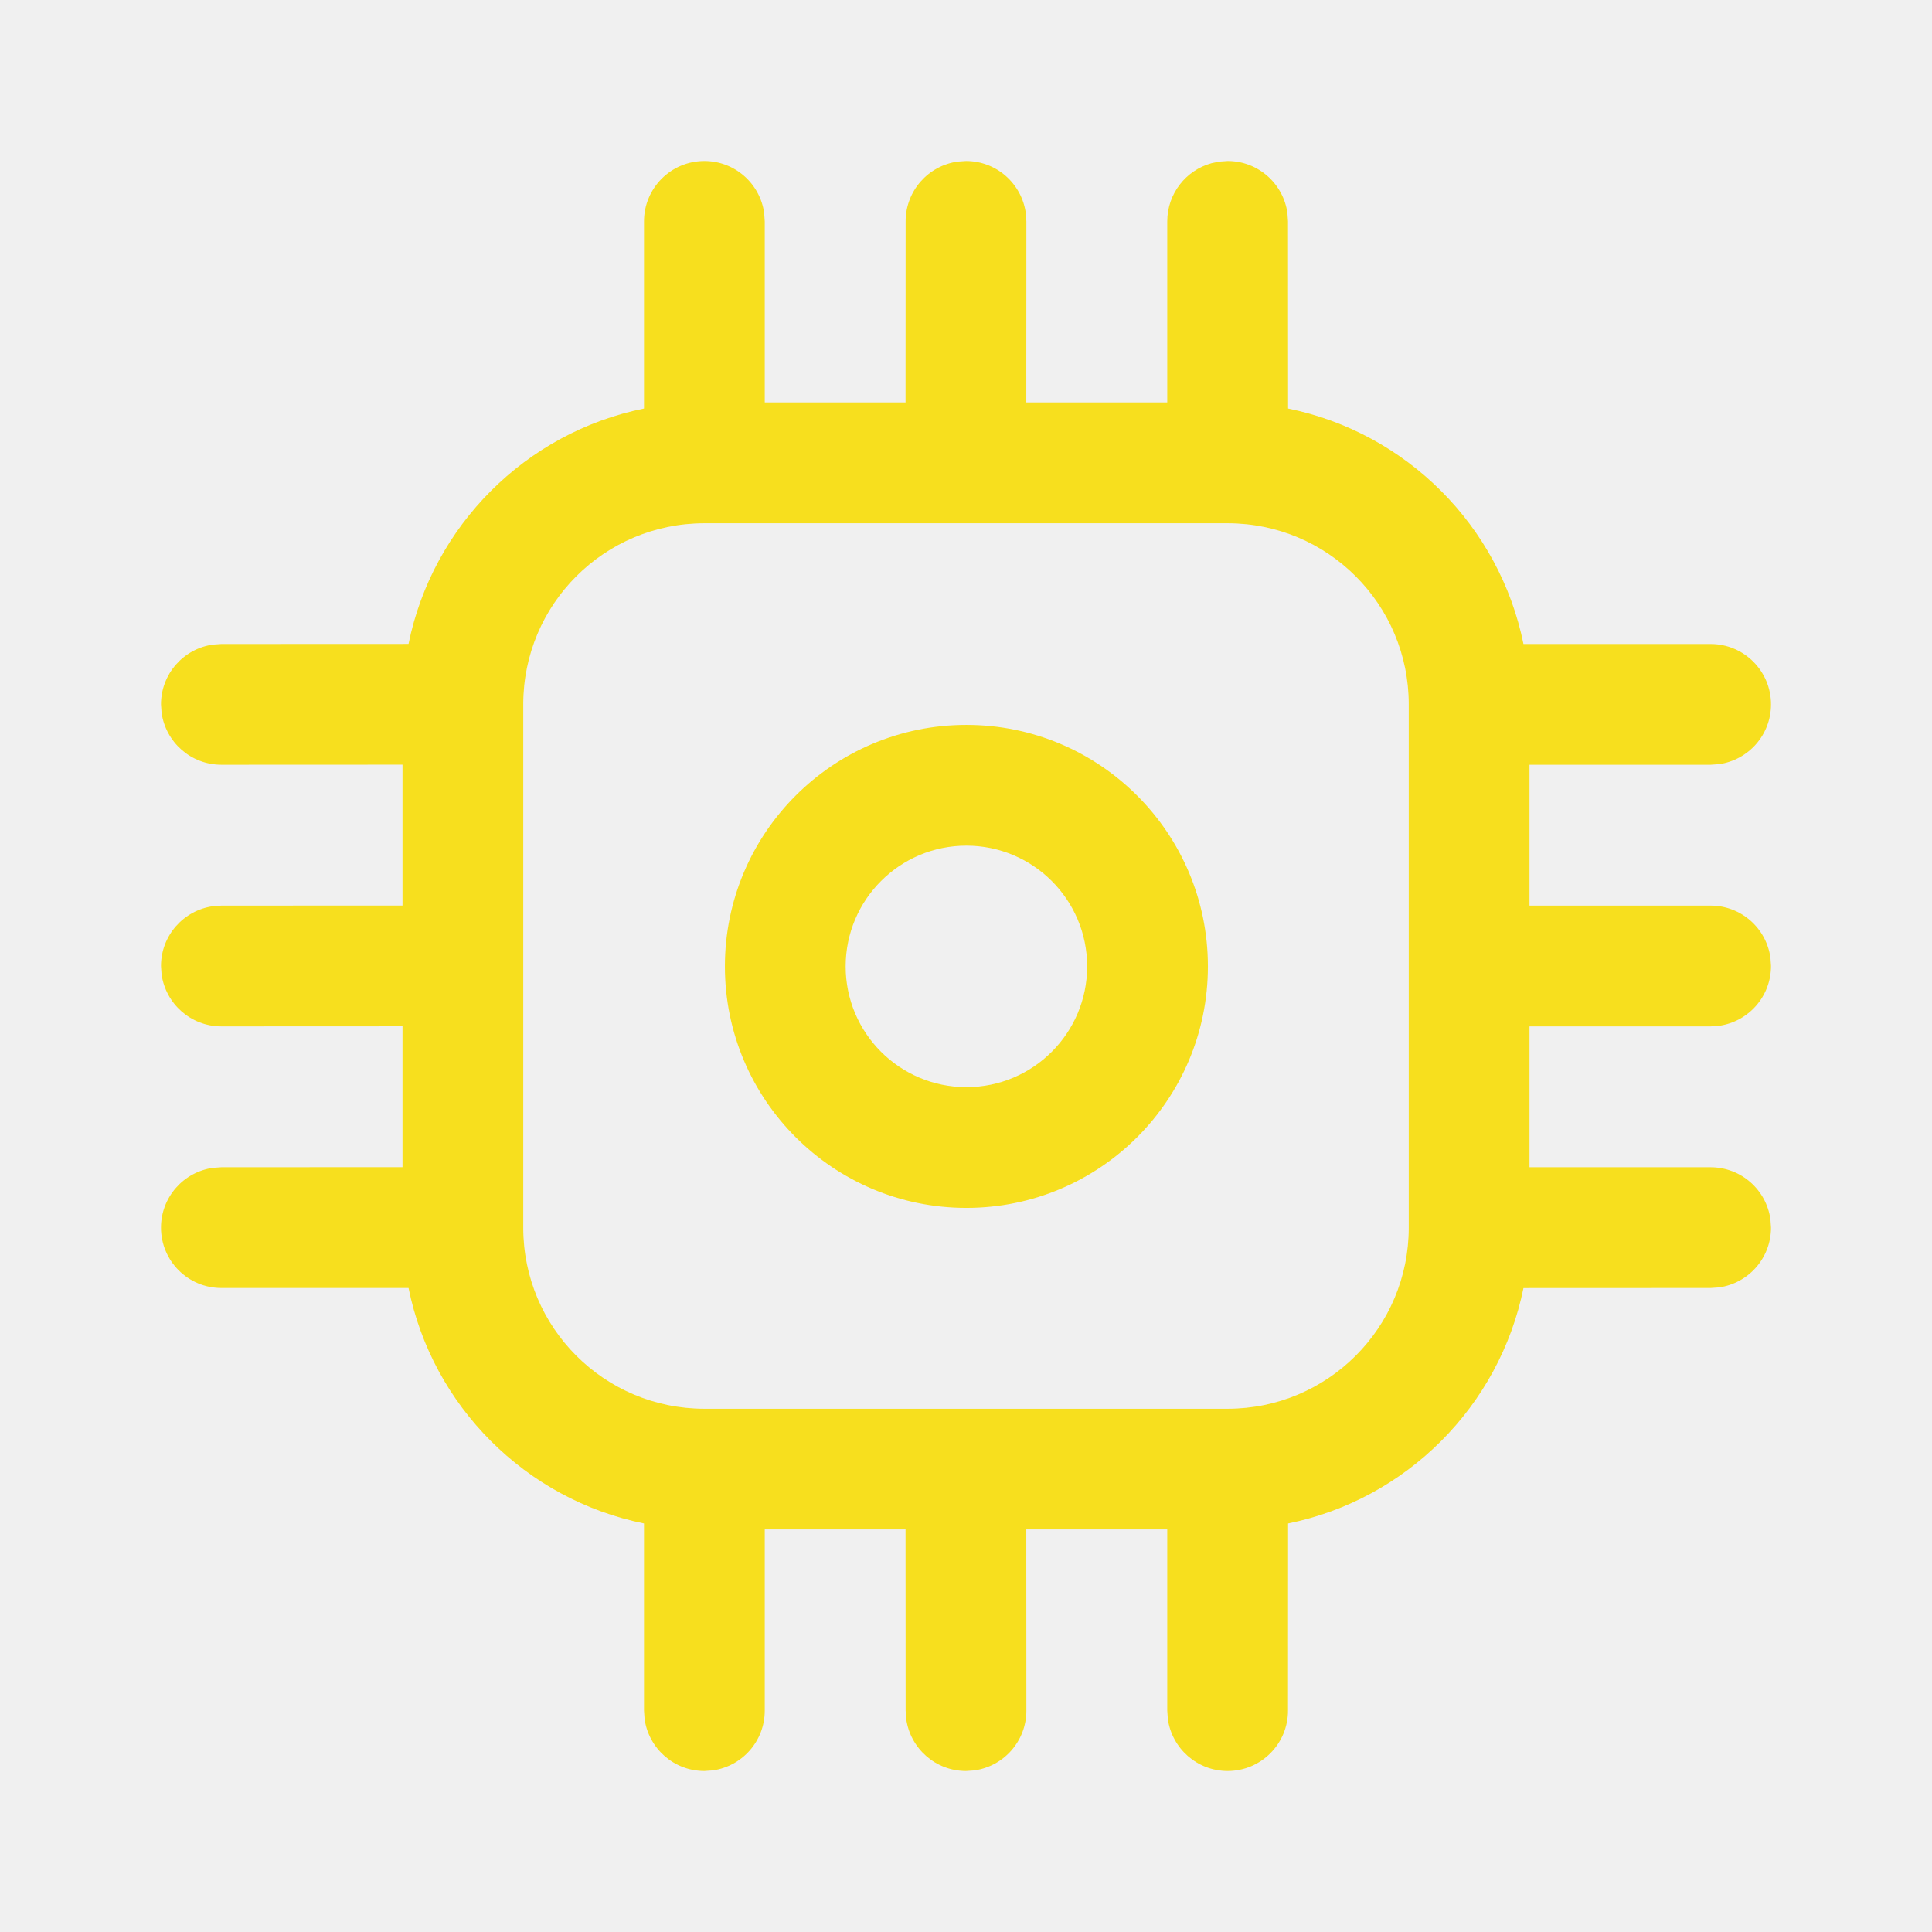
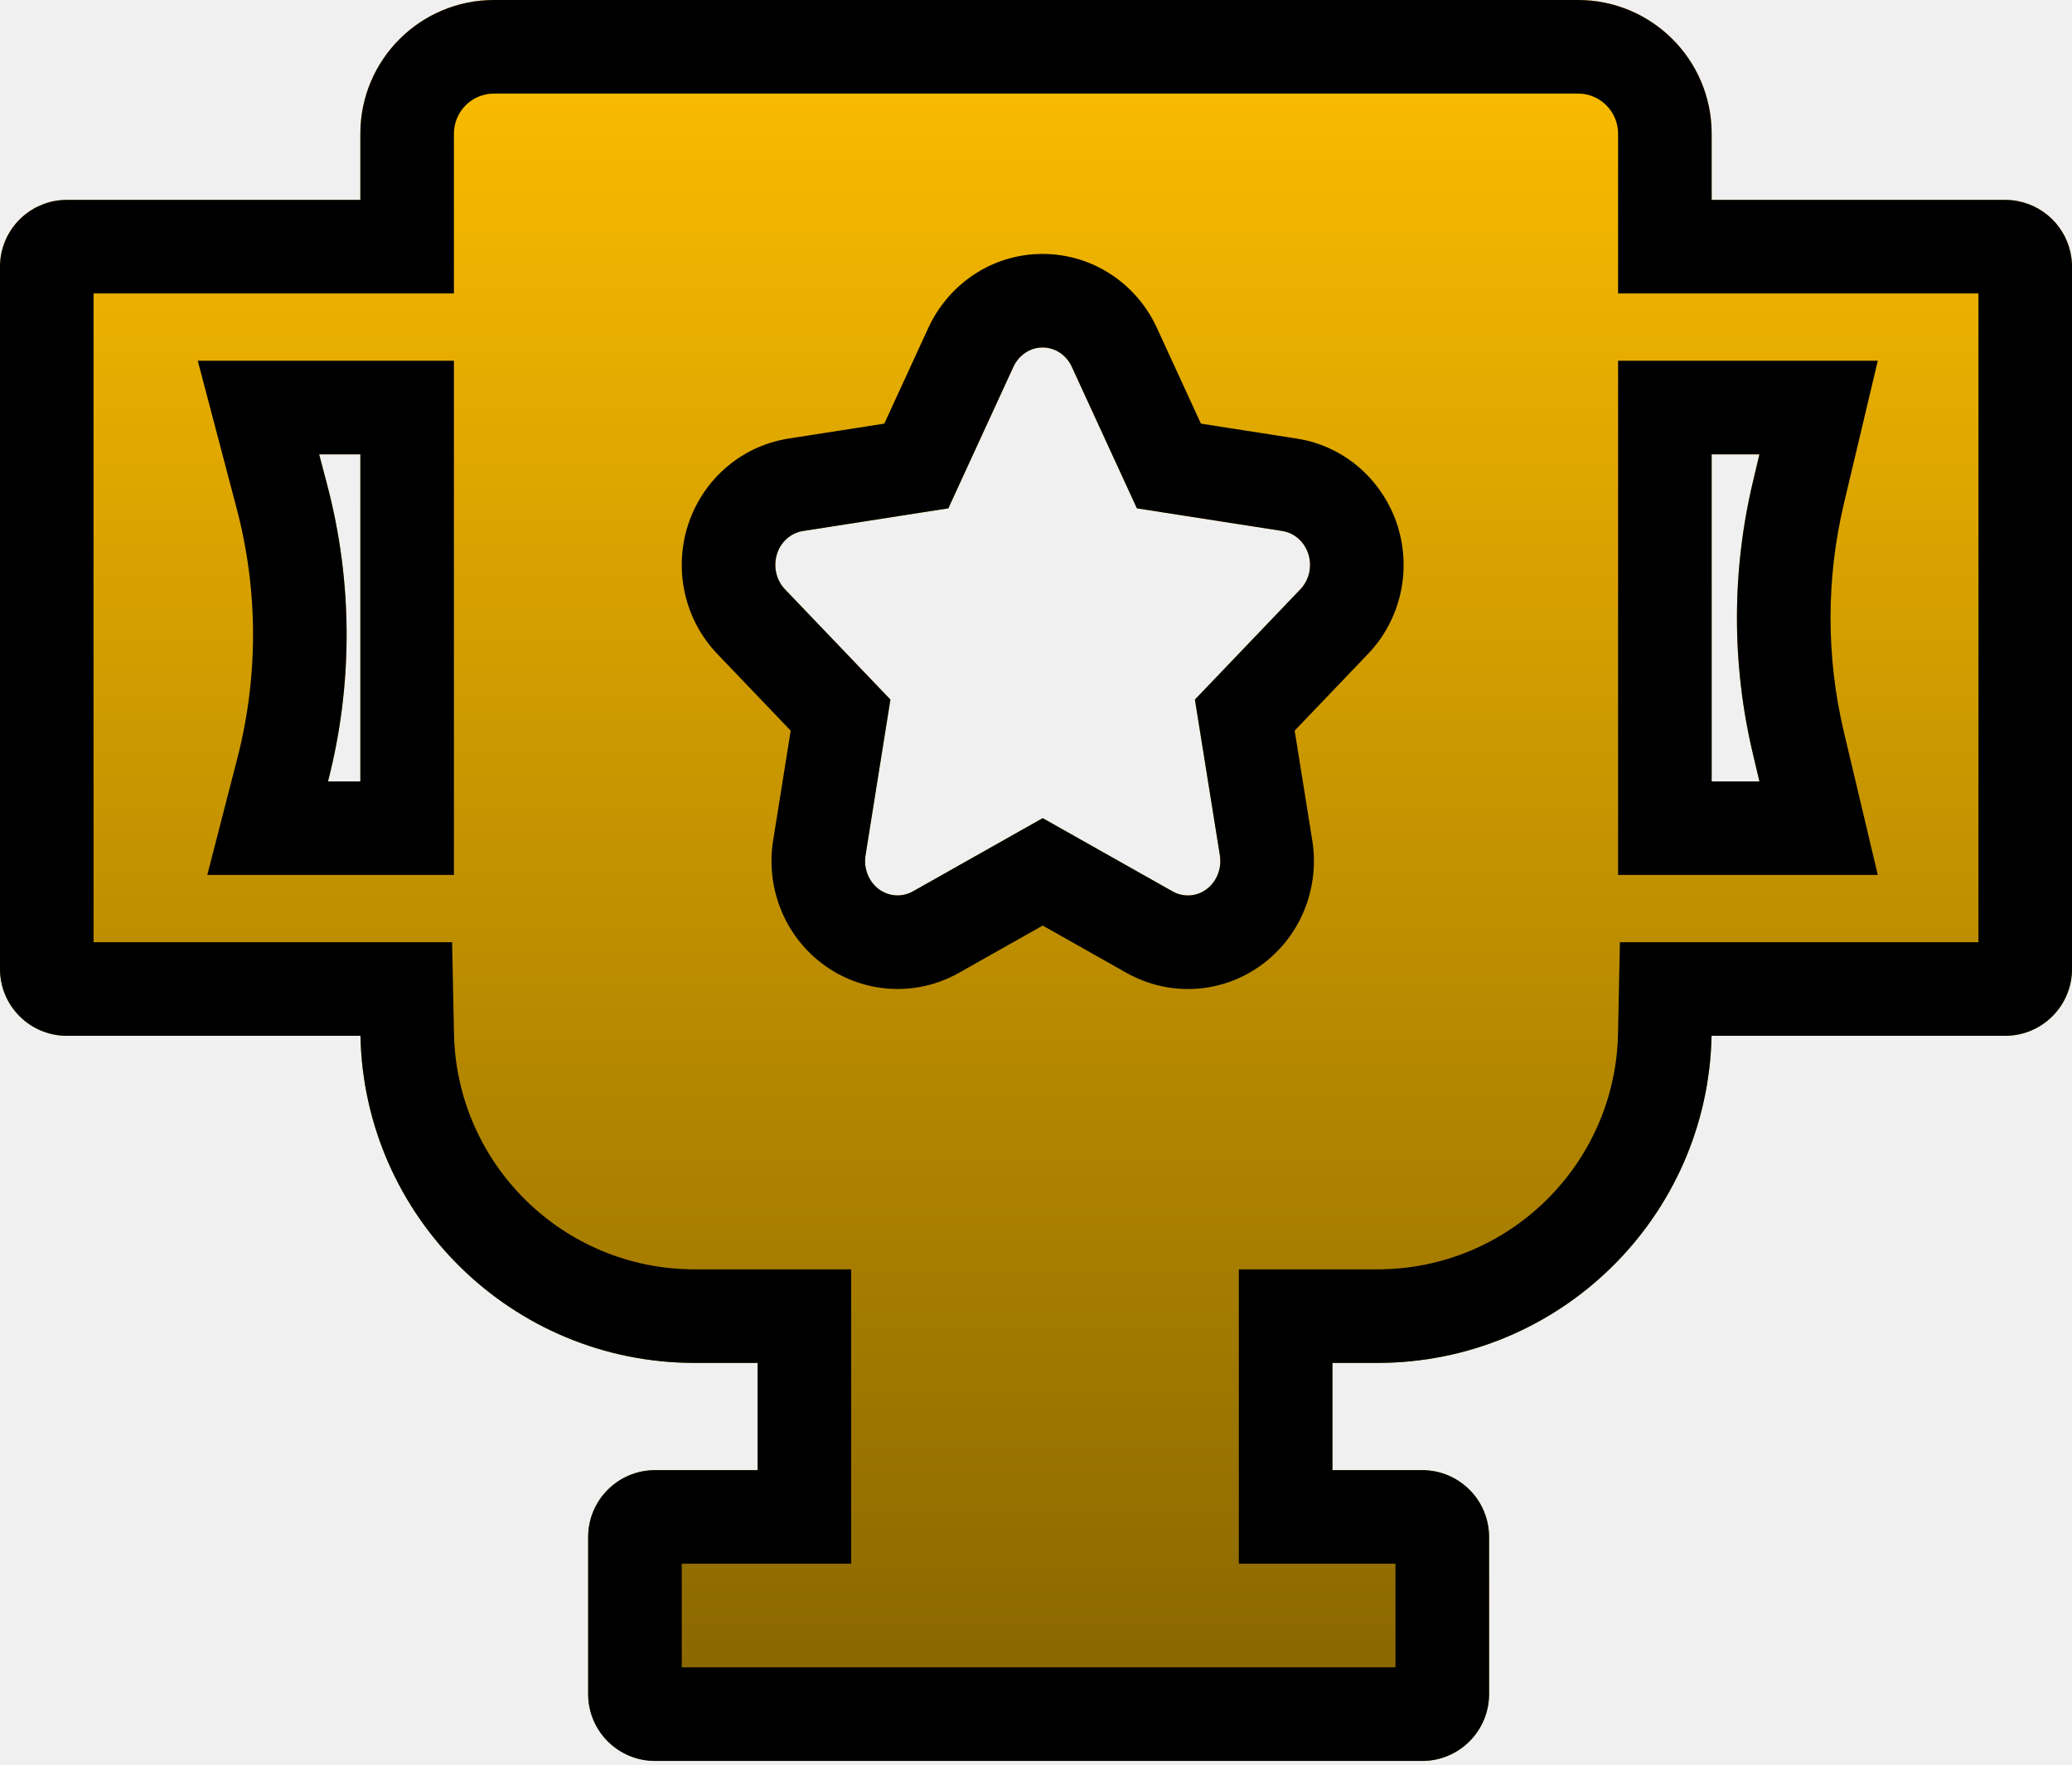
- <svg xmlns="http://www.w3.org/2000/svg" width="800px" height="800px" viewBox="0 0 24 24" version="1.1">
-   <g id="🔍-Product-Icons" stroke="none" stroke-width="1" fill="none" fill-rule="evenodd">
-     <g id="ic_fluent_developer_board_24_regular" fill="#F7DF1E" fill-rule="nonzero">
-       <path d="M15.25,2 C15.63,2 15.943,2.282 15.993,2.648 L16,2.75 L16.001,5.075 C17.47,5.374 18.627,6.531 18.925,8 L21.25,8 C21.664,8 22,8.336 22,8.75 C22,9.13 21.718,9.443 21.352,9.493 L21.25,9.5 L19,9.5 L19,11.25 L21.25,11.25 C21.63,11.25 21.943,11.532 21.993,11.898 L22,12 C22,12.38 21.718,12.693 21.352,12.743 L21.25,12.75 L19,12.75 L19,14.5 L21.25,14.5 C21.63,14.5 21.943,14.782 21.993,15.148 L22,15.25 C22,15.63 21.718,15.943 21.352,15.993 L21.25,16 L18.925,16.001 C18.626,17.47 17.469,18.627 16.001,18.925 L16,21.25 C16,21.664 15.664,22 15.25,22 C14.87,22 14.557,21.718 14.507,21.352 L14.5,21.25 L14.5,18.999 L12.749,18.999 L12.75,21.25 C12.75,21.63 12.468,21.943 12.102,21.993 L12,22 C11.62,22 11.307,21.718 11.257,21.352 L11.25,21.25 L11.249,18.999 L9.5,18.999 L9.5,21.25 C9.5,21.63 9.218,21.943 8.852,21.993 L8.75,22 C8.37,22 8.057,21.718 8.007,21.352 L8,21.25 L8,18.925 C6.531,18.627 5.373,17.469 5.075,16 L2.75,16 C2.336,16 2,15.664 2,15.25 C2,14.87 2.282,14.557 2.648,14.507 L2.75,14.5 L5,14.499 L5,12.749 L2.75,12.75 C2.37,12.75 2.057,12.468 2.007,12.102 L2,12 C2,11.62 2.282,11.307 2.648,11.257 L2.75,11.25 L5,11.249 L5,9.499 L2.75,9.5 C2.37,9.5 2.057,9.218 2.007,8.852 L2,8.75 C2,8.37 2.282,8.057 2.648,8.007 L2.75,8 L5.075,7.999 C5.374,6.53 6.531,5.373 8,5.075 L8,2.75 C8,2.336 8.336,2 8.75,2 C9.13,2 9.443,2.282 9.493,2.648 L9.5,2.75 L9.5,4.999 L11.249,4.999 L11.25,2.75 C11.25,2.37 11.532,2.057 11.898,2.007 L12,2 C12.38,2 12.693,2.282 12.743,2.648 L12.75,2.75 L12.749,4.999 L14.5,4.999 L14.5,2.75 C14.5,2.405 14.733,2.114 15.051,2.027 L15.148,2.007 L15.25,2 Z M15.25,6.5 L8.75,6.5 C7.507,6.5 6.5,7.507 6.5,8.75 L6.5,15.25 C6.5,16.493 7.507,17.5 8.75,17.5 L15.25,17.5 C16.493,17.5 17.5,16.493 17.5,15.25 L17.5,8.75 C17.5,7.507 16.493,6.5 15.25,6.5 Z M12.005,9.005 C13.662,9.005 15.005,10.348 15.005,12.005 C15.005,13.662 13.662,15.005 12.005,15.005 C10.348,15.005 9.005,13.662 9.005,12.005 C9.005,10.348 10.348,9.005 12.005,9.005 Z M12.005,10.505 C11.177,10.505 10.505,11.177 10.505,12.005 C10.505,12.833 11.177,13.505 12.005,13.505 C12.833,13.505 13.505,12.833 13.505,12.005 C13.505,11.177 12.833,10.505 12.005,10.505 Z" id="🎨Color">
- 
- </path>
-     </g>
-   </g>
+ <svg xmlns="http://www.w3.org/2000/svg" width="155" height="132" viewBox="0 0 155 132" fill="none">
+   <mask id="path-1-inside-1_3034_730" fill="white">
+     <path d="M118.044 0C123.567 0 128.044 4.477 128.044 10V14.956H150C150.173 14.956 150.344 14.964 150.512 14.981C150.68 14.998 150.845 15.024 151.008 15.058C153.205 15.507 154.878 17.398 154.994 19.699C154.998 19.784 155 19.87 155 19.956V72.5C155 75.261 152.761 77.5 150 77.5H128.037C127.757 91.064 116.675 101.974 103.044 101.974H99.674V110H106.392C109.153 110 111.392 112.239 111.392 115V126.754C111.392 129.515 109.153 131.754 106.392 131.754H49C46.239 131.754 44 129.515 44 126.754V115C44 112.239 46.239 110 49 110H56.674V101.974H51.957C38.326 101.974 27.244 91.064 26.964 77.5H5C4.827 77.5 4.657 77.492 4.488 77.475C4.32 77.457 4.155 77.432 3.992 77.398C3.585 77.315 3.196 77.182 2.832 77.007C2.686 76.937 2.545 76.86 2.407 76.776C1.308 76.108 0.486 75.028 0.157 73.75C0.095 73.51 0.051 73.263 0.025 73.011C0.017 72.927 0.011 72.842 0.007 72.757C0.003 72.672 7.46549e-09 72.586 0 72.5V19.956C1.81443e-07 19.784 0.008 19.613 0.025 19.445C0.06 19.109 0.127 18.782 0.225 18.469C0.595 17.279 1.398 16.281 2.448 15.656C2.573 15.582 2.701 15.512 2.832 15.449C3.342 15.203 3.901 15.041 4.489 14.981C4.657 14.964 4.828 14.956 5 14.956H26.957V10C26.957 4.477 31.434 0 36.957 0H118.044ZM77.994 26C77.063 26 76.222 26.561 75.812 27.441L70.942 38.034L60.065 39.731C59.156 39.876 58.398 40.549 58.118 41.47C57.838 42.391 58.065 43.407 58.717 44.088L66.609 52.343L64.746 64.009C64.595 64.97 64.974 65.946 65.724 66.515C66.474 67.083 67.465 67.155 68.283 66.699L78.002 61.215L87.721 66.699C88.539 67.156 89.531 67.091 90.281 66.515C91.031 65.938 91.409 64.969 91.258 64.009L89.388 52.343L97.28 44.088C97.932 43.407 98.167 42.39 97.879 41.47C97.591 40.549 96.841 39.876 95.932 39.731L85.047 38.034L80.176 27.441C79.774 26.561 78.926 26 77.994 26ZM24.482 36.299C26.395 43.571 26.409 51.202 24.538 58.465H26.957V33.991H23.875L24.482 36.299ZM128.044 58.465H131.618L131.123 56.377C129.541 49.703 129.541 42.752 131.123 36.079L131.618 33.991H128.044V58.465Z" />
+   </mask>
+   <path d="M118.044 0C123.567 0 128.044 4.477 128.044 10V14.956H150C150.173 14.956 150.344 14.964 150.512 14.981C150.68 14.998 150.845 15.024 151.008 15.058C153.205 15.507 154.878 17.398 154.994 19.699C154.998 19.784 155 19.87 155 19.956V72.5C155 75.261 152.761 77.5 150 77.5H128.037C127.757 91.064 116.675 101.974 103.044 101.974H99.674V110H106.392C109.153 110 111.392 112.239 111.392 115V126.754C111.392 129.515 109.153 131.754 106.392 131.754H49C46.239 131.754 44 129.515 44 126.754V115C44 112.239 46.239 110 49 110H56.674V101.974H51.957C38.326 101.974 27.244 91.064 26.964 77.5H5C4.827 77.5 4.657 77.492 4.488 77.475C4.32 77.457 4.155 77.432 3.992 77.398C3.585 77.315 3.196 77.182 2.832 77.007C2.686 76.937 2.545 76.86 2.407 76.776C1.308 76.108 0.486 75.028 0.157 73.75C0.095 73.51 0.051 73.263 0.025 73.011C0.017 72.927 0.011 72.842 0.007 72.757C0.003 72.672 7.46549e-09 72.586 0 72.5V19.956C1.81443e-07 19.784 0.008 19.613 0.025 19.445C0.06 19.109 0.127 18.782 0.225 18.469C0.595 17.279 1.398 16.281 2.448 15.656C2.573 15.582 2.701 15.512 2.832 15.449C3.342 15.203 3.901 15.041 4.489 14.981C4.657 14.964 4.828 14.956 5 14.956H26.957V10C26.957 4.477 31.434 0 36.957 0H118.044ZM77.994 26C77.063 26 76.222 26.561 75.812 27.441L70.942 38.034L60.065 39.731C59.156 39.876 58.398 40.549 58.118 41.47C57.838 42.391 58.065 43.407 58.717 44.088L66.609 52.343L64.746 64.009C64.595 64.97 64.974 65.946 65.724 66.515C66.474 67.083 67.465 67.155 68.283 66.699L78.002 61.215L87.721 66.699C88.539 67.156 89.531 67.091 90.281 66.515C91.031 65.938 91.409 64.969 91.258 64.009L89.388 52.343L97.28 44.088C97.932 43.407 98.167 42.39 97.879 41.47C97.591 40.549 96.841 39.876 95.932 39.731L85.047 38.034L80.176 27.441C79.774 26.561 78.926 26 77.994 26ZM24.482 36.299C26.395 43.571 26.409 51.202 24.538 58.465H26.957V33.991H23.875L24.482 36.299ZM128.044 58.465H131.618L131.123 56.377C129.541 49.703 129.541 42.752 131.123 36.079L131.618 33.991H128.044V58.465Z" fill="url(#paint0_linear_3034_730)" />
+   <path d="M118.044 0L118.044 -7H118.044V0ZM128.044 10L135.044 10L135.044 10L128.044 10ZM128.044 14.956H121.044V21.956H128.044V14.956ZM150 14.956L150 21.956L150 21.956L150 14.956ZM150.512 14.981L149.804 21.946L149.804 21.946L150.512 14.981ZM151.008 15.058L152.411 8.2L152.411 8.2L151.008 15.058ZM154.994 19.699L161.985 19.346L161.985 19.346L154.994 19.699ZM155 72.5L162 72.5V72.5H155ZM150 77.5L150 84.5L150 84.5L150 77.5ZM128.037 77.5V70.5H121.18L121.039 77.356L128.037 77.5ZM103.044 101.974L103.044 108.974L103.044 108.974L103.044 101.974ZM99.674 101.974V94.974H92.674V101.974H99.674ZM99.674 110H92.674V117H99.674V110ZM106.392 110L106.392 103H106.392V110ZM111.392 115L118.392 115L118.392 115L111.392 115ZM111.392 126.754L104.392 126.754L104.392 126.754L111.392 126.754ZM106.392 131.754L106.392 138.754L106.392 138.754L106.392 131.754ZM49 131.754L49 138.754H49V131.754ZM44 126.754L37 126.754L37 126.754L44 126.754ZM44 115L51 115L51 115L44 115ZM49 110L49 103L49 103L49 110ZM56.674 110V117H63.674V110H56.674ZM56.674 101.974H63.674V94.974H56.674V101.974ZM26.964 77.5L33.962 77.356L33.821 70.5H26.964V77.5ZM5 77.5L5 84.5H5V77.5ZM4.488 77.475L5.196 70.51L5.196 70.51L4.488 77.475ZM3.992 77.398L2.589 84.256L2.589 84.256L3.992 77.398ZM2.832 77.007L5.871 70.701L5.871 70.701L2.832 77.007ZM2.407 76.776L-1.228 82.759L-1.228 82.759L2.407 76.776ZM0.157 73.75L-6.622 75.495L-6.622 75.495L0.157 73.75ZM0.025 73.011L6.99 72.304L6.99 72.304L0.025 73.011ZM0.007 72.757L-6.984 73.111L-6.984 73.111L0.007 72.757ZM0 72.5L-7 72.5L-7 72.5L0 72.5ZM0 19.956L-7 19.956V19.956H0ZM0.025 19.445L-6.939 18.739L-6.939 18.739L0.025 19.445ZM0.225 18.469L6.909 20.548L6.909 20.548L0.225 18.469ZM2.448 15.656L-1.13 9.64L-1.13 9.64L2.448 15.656ZM2.832 15.449L5.871 21.755L5.871 21.755L2.832 15.449ZM4.489 14.981L3.783 8.017L3.783 8.017L4.489 14.981ZM5 14.956L5 7.956L5 7.956L5 14.956ZM26.957 14.956V21.956H33.957V14.956H26.957ZM26.957 10L19.957 10V10H26.957ZM77.994 26L77.994 19L77.993 19L77.994 26ZM75.812 27.441L69.464 24.493L69.458 24.505L69.453 24.517L75.812 27.441ZM70.942 38.034L72.022 44.95L75.733 44.371L77.302 40.958L70.942 38.034ZM60.065 39.731L58.985 32.815L58.977 32.816L58.968 32.818L60.065 39.731ZM58.118 41.47L51.422 39.431L51.421 39.432L58.118 41.47ZM58.717 44.088L63.776 39.25L63.774 39.248L58.717 44.088ZM66.609 52.343L73.522 53.447L74.07 50.016L71.669 47.505L66.609 52.343ZM64.746 64.009L57.834 62.905L57.831 62.919L64.746 64.009ZM65.724 66.515L61.495 72.093L61.495 72.093L65.724 66.515ZM68.283 66.699L71.693 72.813L71.708 72.804L71.723 72.796L68.283 66.699ZM78.002 61.215L81.442 55.118L78.002 53.177L74.562 55.118L78.002 61.215ZM87.721 66.699L84.281 72.796L84.295 72.804L84.31 72.812L87.721 66.699ZM90.281 66.515L94.547 72.064L94.548 72.064L90.281 66.515ZM91.258 64.009L98.172 62.919L98.171 62.91L98.17 62.901L91.258 64.009ZM89.388 52.343L84.328 47.505L81.926 50.018L82.476 53.451L89.388 52.343ZM97.28 44.088L92.223 39.248L92.221 39.25L97.28 44.088ZM97.879 41.47L104.56 39.382L104.56 39.381L97.879 41.47ZM95.932 39.731L97.028 32.818L97.019 32.816L97.01 32.815L95.932 39.731ZM85.047 38.034L78.687 40.959L80.257 44.372L83.968 44.951L85.047 38.034ZM80.176 27.441L73.806 30.345L73.811 30.355L73.816 30.366L80.176 27.441ZM24.482 36.299L31.252 34.518L31.252 34.517L24.482 36.299ZM24.538 58.465L17.759 56.719L15.507 65.465H24.538V58.465ZM26.957 58.465V65.465H33.957V58.465H26.957ZM26.957 33.991H33.957V26.991H26.957V33.991ZM23.875 33.991V26.991H14.794L17.106 35.773L23.875 33.991ZM128.044 58.465H121.044V65.465H128.044V58.465ZM131.618 58.465V65.465H140.472L138.429 56.85L131.618 58.465ZM131.123 56.377L124.312 57.992L124.312 57.992L131.123 56.377ZM131.123 36.079L124.312 34.464L124.312 34.465L131.123 36.079ZM131.618 33.991L138.429 35.606L140.472 26.991H131.618V33.991ZM128.044 33.991V26.991H121.044V33.991H128.044ZM118.044 0L118.044 7C119.701 7 121.044 8.343 121.044 10L128.044 10L135.044 10C135.044 0.611 127.433 -7 118.044 -7L118.044 0ZM128.044 10H121.044V14.956H128.044H135.044V10H128.044ZM128.044 14.956V21.956H150V14.956V7.956H128.044V14.956ZM150 14.956L150 21.956C149.949 21.956 149.883 21.954 149.804 21.946L150.512 14.981L151.219 8.017C150.804 7.975 150.397 7.956 150 7.956L150 14.956ZM150.512 14.981L149.804 21.946C149.725 21.938 149.659 21.927 149.605 21.916L151.008 15.058L152.411 8.2C152.032 8.122 151.634 8.059 151.219 8.017L150.512 14.981ZM151.008 15.058L149.605 21.916C148.722 21.735 148.05 20.989 148.003 20.053L154.994 19.699L161.985 19.346C161.705 13.807 157.688 9.28 152.411 8.2L151.008 15.058ZM154.994 19.699L148.003 20.053C148 19.989 148 19.952 148 19.956H155H162C162 19.788 161.997 19.58 161.985 19.346L154.994 19.699ZM155 19.956H148V72.5H155H162V19.956H155ZM155 72.5L148 72.5C148 71.395 148.895 70.5 150 70.5L150 77.5L150 84.5C156.627 84.5 162 79.127 162 72.5L155 72.5ZM150 77.5V70.5H128.037V77.5V84.5H150V77.5ZM128.037 77.5L121.039 77.356C120.837 87.119 112.857 94.974 103.044 94.974L103.044 101.974L103.044 108.974C120.493 108.973 134.677 95.009 135.036 77.644L128.037 77.5ZM103.044 101.974V94.974H99.674V101.974V108.974H103.044V101.974ZM99.674 101.974H92.674V110H99.674H106.674V101.974H99.674ZM99.674 110V117H106.392V110V103H99.674V110ZM106.392 110L106.391 117C105.287 117 104.392 116.105 104.392 115L111.392 115L118.392 115C118.392 108.372 113.019 103 106.392 103L106.392 110ZM111.392 115H104.392V126.754H111.392H118.392V115H111.392ZM111.392 126.754L104.392 126.754C104.392 125.649 105.287 124.754 106.391 124.754L106.392 131.754L106.392 138.754C113.019 138.754 118.392 133.382 118.392 126.754L111.392 126.754ZM106.392 131.754V124.754H49V131.754V138.754H106.392V131.754ZM49 131.754L49 124.754C50.105 124.754 51 125.649 51 126.754L44 126.754L37 126.754C37 133.381 42.373 138.754 49 138.754L49 131.754ZM44 126.754H51V115H44H37V126.754H44ZM44 115L51 115C51 116.105 50.105 117 49 117L49 110L49 103C42.373 103 37 108.373 37 115L44 115ZM49 110V117H56.674V110V103H49V110ZM56.674 110H63.674V101.974H56.674H49.674V110H56.674ZM56.674 101.974V94.974H51.957V101.974V108.974H56.674V101.974ZM51.957 101.974V94.974C42.144 94.974 34.164 87.119 33.962 77.356L26.964 77.5L19.965 77.644C20.324 95.009 34.508 108.974 51.957 108.974V101.974ZM26.964 77.5V70.5H5V77.5V84.5H26.964V77.5ZM5 77.5L5 70.5C5.051 70.5 5.117 70.502 5.196 70.51L4.488 77.475L3.78 84.439C4.196 84.481 4.604 84.5 5 84.5L5 77.5ZM4.488 77.475L5.196 70.51C5.274 70.518 5.341 70.529 5.396 70.541L3.992 77.398L2.589 84.256C2.969 84.334 3.366 84.397 3.78 84.439L4.488 77.475ZM3.992 77.398L5.396 70.541C5.563 70.575 5.723 70.629 5.871 70.701L2.832 77.007L-0.207 83.313C0.67 83.735 1.608 84.055 2.589 84.256L3.992 77.398ZM2.832 77.007L5.871 70.701C5.924 70.727 5.981 70.757 6.042 70.794L2.407 76.776L-1.228 82.759C-0.892 82.962 -0.551 83.147 -0.207 83.313L2.832 77.007ZM2.407 76.776L6.042 70.794C6.47 71.054 6.8 71.478 6.936 72.005L0.157 73.75L-6.622 75.495C-5.828 78.578 -3.855 81.162 -1.228 82.759L2.407 76.776ZM0.157 73.75L6.936 72.005C6.961 72.103 6.979 72.203 6.99 72.304L0.025 73.011L-6.939 73.717C-6.877 74.324 -6.77 74.918 -6.622 75.495L0.157 73.75ZM0.025 73.011L6.99 72.304C6.997 72.374 6.998 72.414 6.998 72.403L0.007 72.757L-6.984 73.111C-6.976 73.27 -6.963 73.48 -6.939 73.717L0.025 73.011ZM0.007 72.757L6.998 72.403C6.999 72.416 7 72.45 7 72.5L0 72.5L-7 72.5C-7 72.723 -6.993 72.928 -6.984 73.111L0.007 72.757ZM0 72.5H7V19.956H0H-7V72.5H0ZM0 19.956L7 19.956C7 20.01 6.997 20.075 6.99 20.152L0.025 19.445L-6.939 18.739C-6.981 19.151 -7 19.558 -7 19.956L0 19.956ZM0.025 19.445L6.99 20.152C6.976 20.286 6.949 20.419 6.909 20.548L0.225 18.469L-6.459 16.389C-6.694 17.145 -6.857 17.931 -6.939 18.739L0.025 19.445ZM0.225 18.469L6.909 20.548C6.755 21.041 6.433 21.43 6.026 21.673L2.448 15.656L-1.13 9.64C-3.638 11.132 -5.566 13.518 -6.459 16.389L0.225 18.469ZM2.448 15.656L6.026 21.673C6 21.689 5.947 21.718 5.871 21.755L2.832 15.449L-0.207 9.143C-0.546 9.307 -0.854 9.476 -1.13 9.64L2.448 15.656ZM2.832 15.449L5.871 21.755C5.664 21.855 5.435 21.921 5.196 21.946L4.489 14.981L3.783 8.017C2.366 8.161 1.02 8.552 -0.207 9.143L2.832 15.449ZM4.489 14.981L5.196 21.946C5.119 21.953 5.054 21.956 5 21.956L5 14.956L5 7.956C4.602 7.956 4.195 7.975 3.783 8.017L4.489 14.981ZM5 14.956V21.956H26.957V14.956V7.956H5V14.956ZM26.957 14.956H33.957V10H26.957H19.957V14.956H26.957ZM26.957 10L33.957 10C33.957 8.343 35.3 7 36.957 7V0V-7C27.568 -7 19.957 0.611 19.957 10L26.957 10ZM36.957 0V7H118.044V0V-7H36.957V0ZM77.994 26L77.993 19C74.153 19.001 70.94 21.314 69.464 24.493L75.812 27.441L82.161 30.39C81.503 31.808 79.972 33 77.995 33L77.994 26ZM75.812 27.441L69.453 24.517L64.582 35.11L70.942 38.034L77.302 40.958L82.172 30.366L75.812 27.441ZM70.942 38.034L69.863 31.118L58.985 32.815L60.065 39.731L61.144 46.648L72.022 44.95L70.942 38.034ZM60.065 39.731L58.968 32.818C55.283 33.402 52.443 36.077 51.422 39.431L58.118 41.47L64.815 43.508C64.354 45.021 63.028 46.349 61.161 46.645L60.065 39.731ZM58.118 41.47L51.421 39.432C50.438 42.662 51.18 46.338 53.66 48.928L58.717 44.088L63.774 39.248C64.951 40.477 65.238 42.118 64.815 43.507L58.118 41.47ZM58.717 44.088L53.657 48.925L61.55 57.18L66.609 52.343L71.669 47.505L63.776 39.25L58.717 44.088ZM66.609 52.343L59.697 51.239L57.834 62.905L64.746 64.009L71.659 65.113L73.522 53.447L66.609 52.343ZM64.746 64.009L57.831 62.919C57.298 66.304 58.592 69.892 61.495 72.093L65.724 66.515L69.952 60.936C71.356 62 71.891 63.636 71.661 65.099L64.746 64.009ZM65.724 66.515L61.495 72.093C64.439 74.324 68.426 74.635 71.693 72.813L68.283 66.699L64.874 60.586C66.505 59.676 68.508 59.842 69.952 60.936L65.724 66.515ZM68.283 66.699L71.723 72.796L81.442 67.311L78.002 61.215L74.562 55.118L64.843 60.603L68.283 66.699ZM78.002 61.215L74.562 67.311L84.281 72.796L87.721 66.699L91.161 60.603L81.442 55.118L78.002 61.215ZM87.721 66.699L84.31 72.812C87.538 74.613 91.552 74.367 94.547 72.064L90.281 66.515L86.015 60.965C87.511 59.815 89.54 59.698 91.131 60.586L87.721 66.699ZM90.281 66.515L94.548 72.064C97.394 69.875 98.71 66.328 98.172 62.919L91.258 64.009L84.343 65.099C84.109 63.611 84.668 62.001 86.014 60.965L90.281 66.515ZM91.258 64.009L98.17 62.901L96.299 51.235L89.388 52.343L82.476 53.451L84.346 65.117L91.258 64.009ZM89.388 52.343L94.447 57.18L102.34 48.925L97.28 44.088L92.221 39.25L84.328 47.505L89.388 52.343ZM97.28 44.088L102.337 48.928C104.788 46.368 105.592 42.684 104.56 39.382L97.879 41.47L91.198 43.557C90.741 42.096 91.076 40.447 92.223 39.248L97.28 44.088ZM97.879 41.47L104.56 39.381C103.535 36.102 100.745 33.407 97.028 32.818L95.932 39.731L94.835 46.645C92.936 46.344 91.647 44.996 91.198 43.558L97.879 41.47ZM95.932 39.731L97.01 32.815L86.125 31.118L85.047 38.034L83.968 44.951L94.853 46.648L95.932 39.731ZM85.047 38.034L91.407 35.11L86.536 24.517L80.176 27.441L73.816 30.366L78.687 40.959L85.047 38.034ZM80.176 27.441L86.545 24.538C85.064 21.288 81.804 19 77.994 19V26V33C76.048 33 74.485 31.834 73.806 30.345L80.176 27.441ZM24.482 36.299L17.713 38.079C19.321 44.194 19.333 50.611 17.759 56.719L24.538 58.465L31.317 60.211C33.485 51.793 33.469 42.948 31.252 34.518L24.482 36.299ZM24.538 58.465V65.465H26.957V58.465V51.465H24.538V58.465ZM26.957 58.465H33.957V33.991H26.957H19.957V58.465H26.957ZM26.957 33.991V26.991H23.875V33.991V40.991H26.957V33.991ZM23.875 33.991L17.106 35.773L17.713 38.081L24.482 36.299L31.252 34.517L30.644 32.209L23.875 33.991ZM128.044 58.465V65.465H131.618V58.465V51.465H128.044V58.465ZM131.618 58.465L138.429 56.85L137.934 54.762L131.123 56.377L124.312 57.992L124.807 60.08L131.618 58.465ZM131.123 56.377L137.934 54.762C136.604 49.151 136.604 43.305 137.934 37.694L131.123 36.079L124.312 34.465C122.478 42.2 122.478 50.256 124.312 57.992L131.123 56.377ZM131.123 36.079L137.934 37.694L138.429 35.606L131.618 33.991L124.807 32.376L124.312 34.464L131.123 36.079ZM131.618 33.991V26.991H128.044V33.991V40.991H131.618V33.991ZM128.044 33.991H121.044V58.465H128.044H135.044V33.991H128.044Z" fill="black" mask="url(#path-1-inside-1_3034_730)" />
+   <defs>
+     <linearGradient id="paint0_linear_3034_730" x1="77.5" y1="0" x2="77.5" y2="131.754" gradientUnits="userSpaceOnUse">
+       <stop stop-color="#FFBF00" />
+       <stop offset="1" stop-color="#846300" />
+     </linearGradient>
+   </defs>
</svg>
